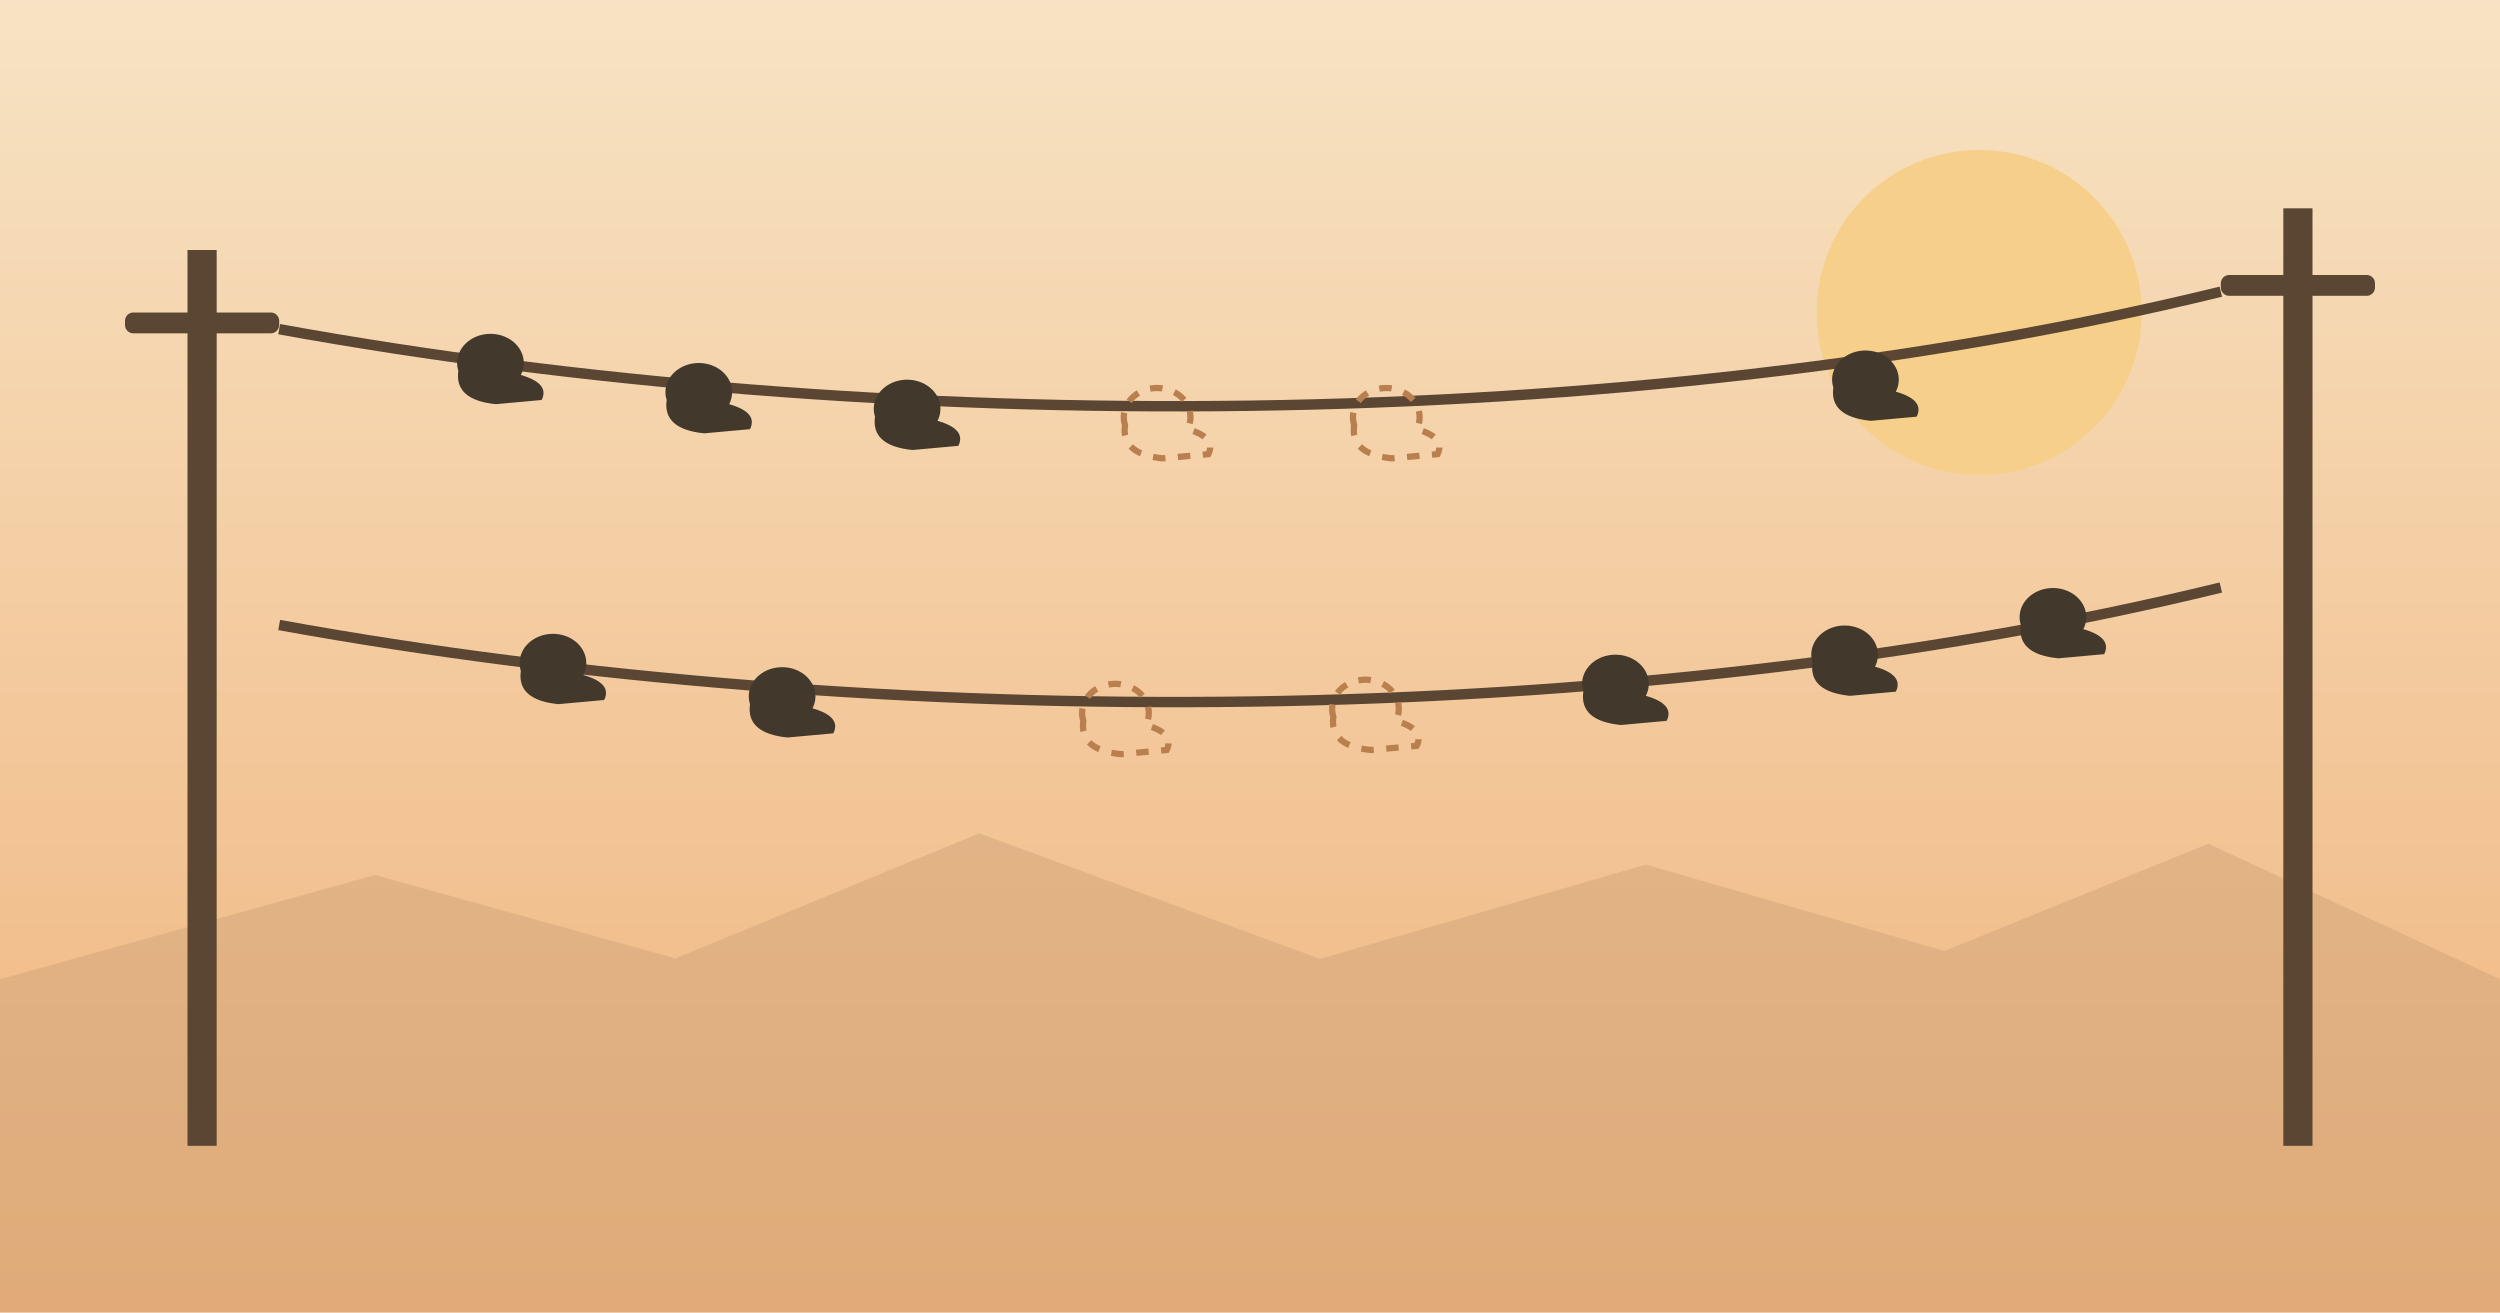
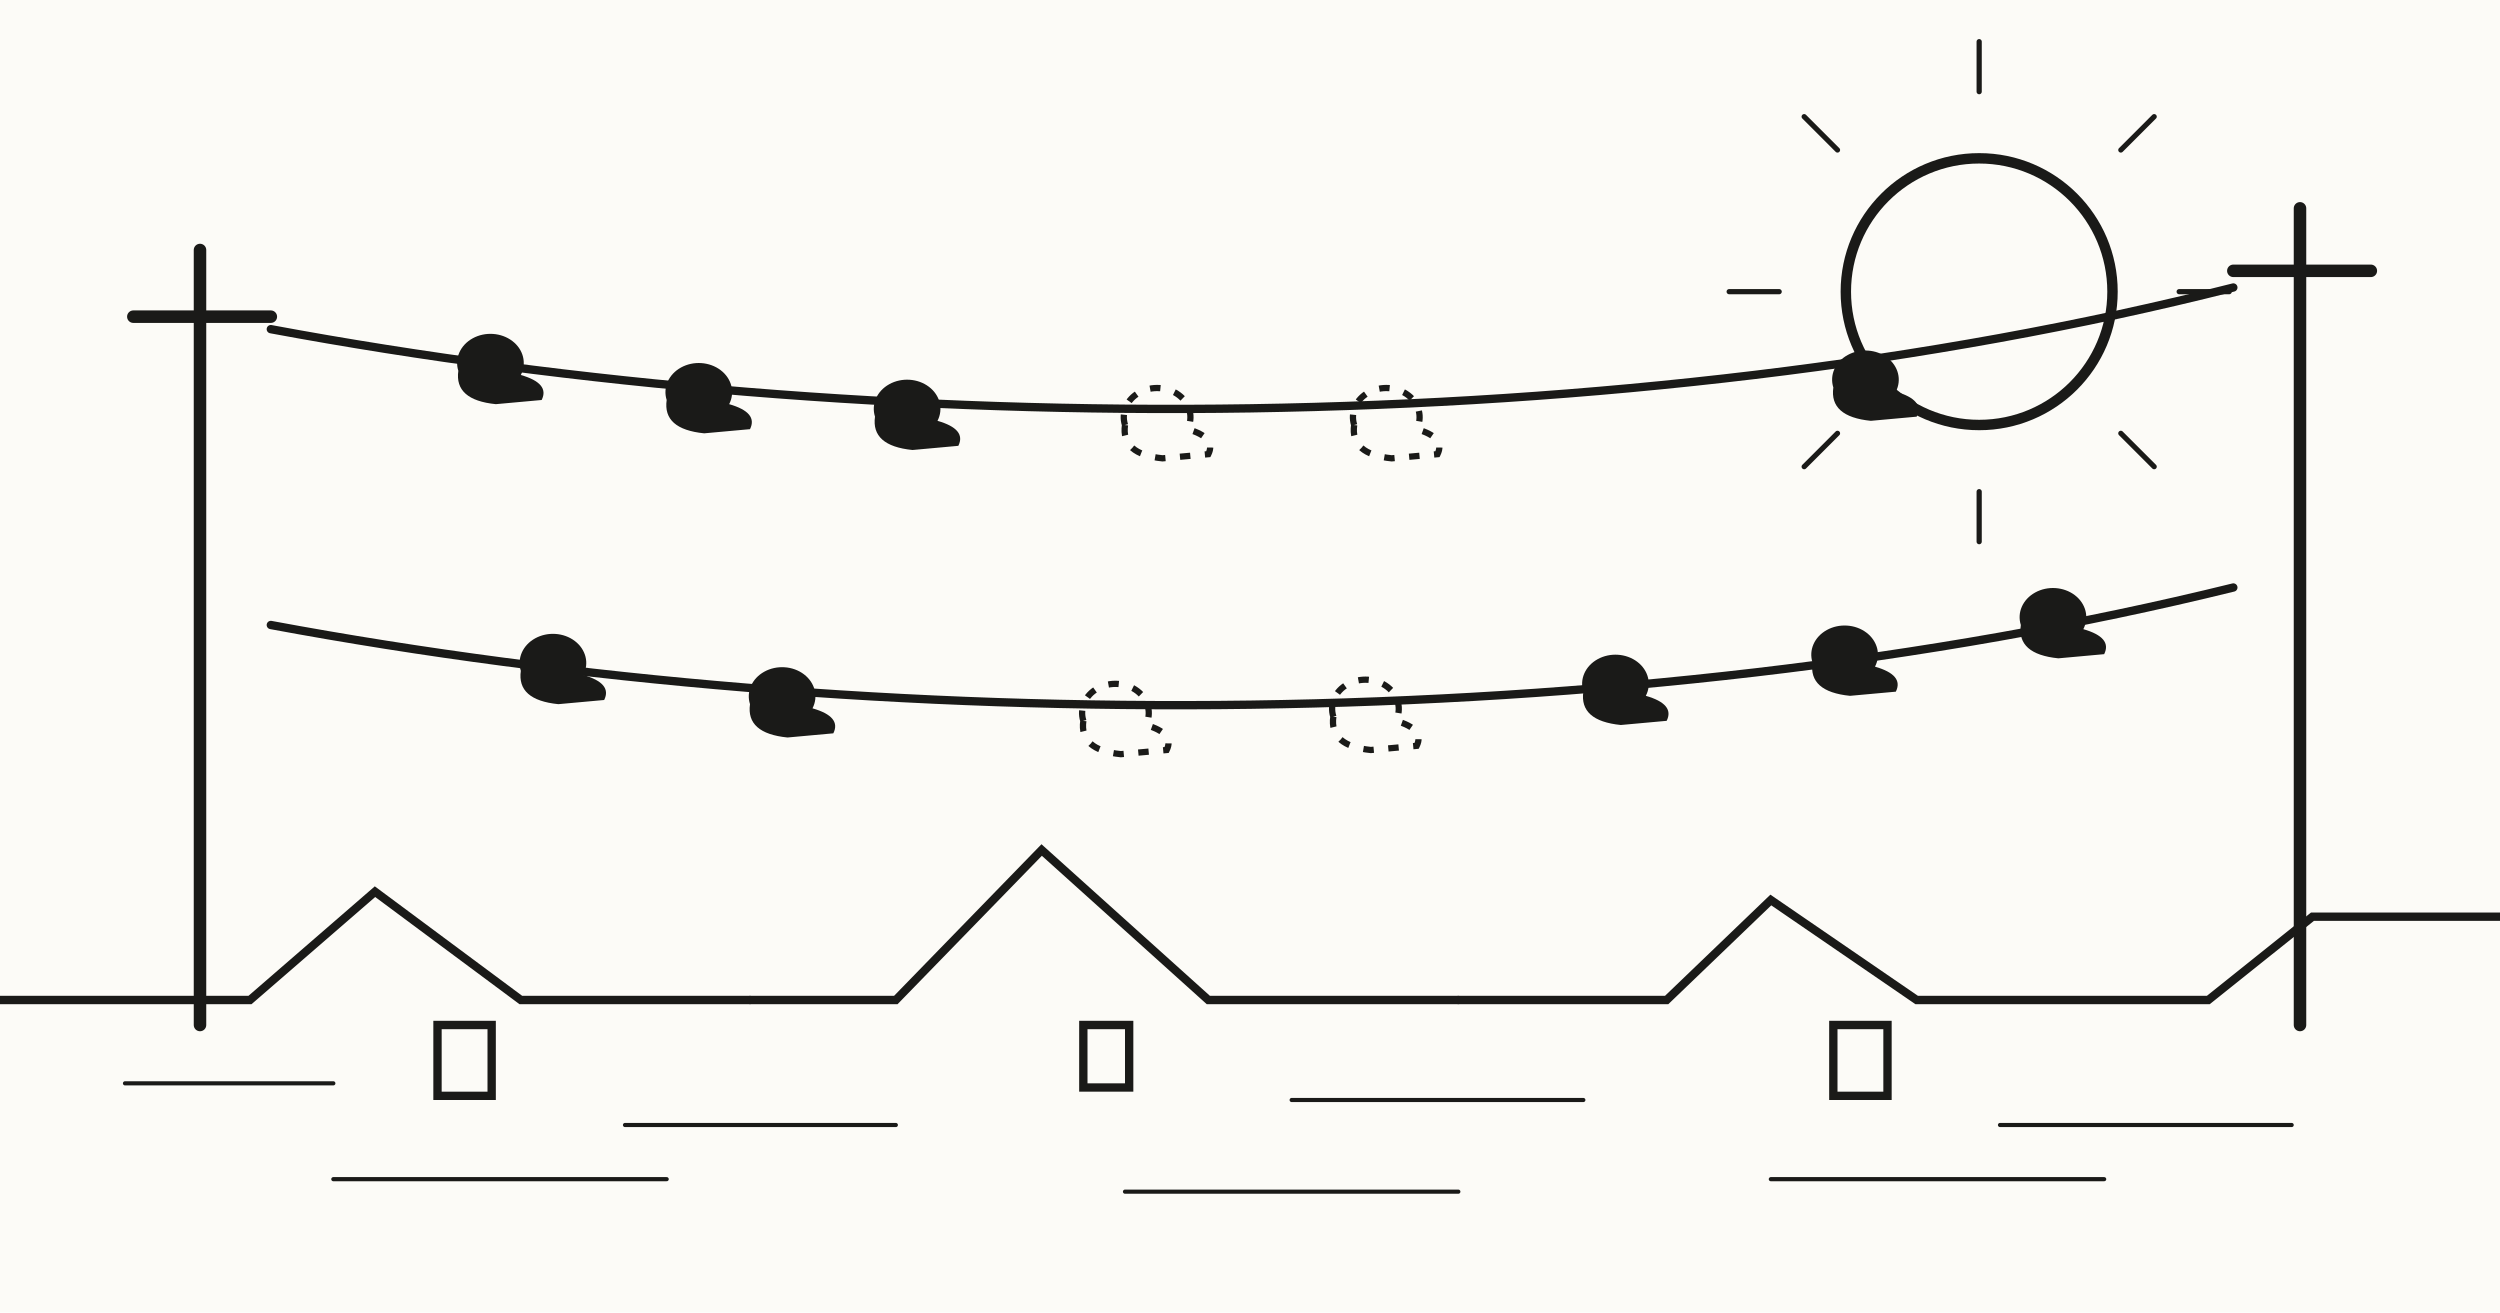
<svg xmlns="http://www.w3.org/2000/svg" viewBox="0 0 1200 630">
-   <defs>
-     <linearGradient id="dawn" x1="0" y1="0" x2="0" y2="1">
-       <stop offset="0" stop-color="#f7e3c3" />
-       <stop offset="1" stop-color="#f0b27a" />
-     </linearGradient>
-   </defs>
-   <rect width="1200" height="630" fill="url(#dawn)" />
-   <circle cx="950" cy="150" r="78" fill="#f6cf8a" />
-   <g fill="#cfa477" opacity="0.5">
-     <rect x="0" y="470" width="1200" height="160" />
-     <polygon points="0,470 180,420 360,470" />
-     <polygon points="300,470 470,400 660,470" />
-     <polygon points="600,470 790,415 980,470" />
-     <polygon points="900,470 1060,405 1200,470" />
+   <rect width="1200" height="630" fill="#fcfbf7" />
+   <g stroke="#1a1a18" fill="none" stroke-linecap="round">
+     <circle cx="950" cy="140" r="64" stroke-width="5" />
+     <g stroke-width="2.5">
+       <line x1="950" y1="44" x2="950" y2="20" />
+       <line x1="950" y1="236" x2="950" y2="260" />
+       <line x1="854" y1="140" x2="830" y2="140" />
+       <line x1="1046" y1="140" x2="1070" y2="140" />
+       <line x1="882" y1="72" x2="866" y2="56" />
+       <line x1="1018" y1="72" x2="1034" y2="56" />
+       <line x1="882" y1="208" x2="866" y2="224" />
+       <line x1="1018" y1="208" x2="1034" y2="224" />
+     </g>
+     <g stroke-width="4">
+       <polyline points="0,480 120,480 180,428 250,480 360,480" />
+       <polyline points="360,480 430,480 500,408 580,480 700,480" />
+       <polyline points="700,480 800,480 850,432 920,480 1060,480 1110,440 1200,440" />
+       <rect x="210" y="492" width="26" height="34" />
+       <rect x="520" y="492" width="22" height="30" />
+       <rect x="880" y="492" width="26" height="34" />
+     </g>
+     <g stroke-width="2">
+       <line x1="60" y1="520" x2="160" y2="520" />
+       <line x1="300" y1="540" x2="430" y2="540" />
+       <line x1="620" y1="528" x2="760" y2="528" />
+       <line x1="960" y1="540" x2="1100" y2="540" />
+       <line x1="160" y1="566" x2="320" y2="566" />
+       <line x1="540" y1="572" x2="700" y2="572" />
+       <line x1="850" y1="566" x2="1010" y2="566" />
+     </g>
+     <g stroke-width="6">
+       <line x1="96" y1="120" x2="96" y2="492" />
+       <line x1="64" y1="152" x2="130" y2="152" />
+       <line x1="1104" y1="100" x2="1104" y2="492" />
+       <line x1="1072" y1="130" x2="1138" y2="130" />
+     </g>
+     <path d="M130 158 C 420 212, 780 212, 1072 138" stroke-width="4" />
+     <path d="M130 300 C 420 354, 780 354, 1072 282" stroke-width="4" />
  </g>
-   <g fill="#5a4632">
-     <rect x="90" y="120" width="14" height="430" />
-     <rect x="60" y="150" width="74" height="10" rx="4" />
-     <rect x="1096" y="100" width="14" height="450" />
-     <rect x="1066" y="132" width="74" height="10" rx="4" />
-   </g>
-   <path d="M134 158 C 420 210, 780 210, 1066 140" fill="none" stroke="#5a4632" stroke-width="5" />
-   <path d="M134 300 C 420 352, 780 352, 1066 282" fill="none" stroke="#5a4632" stroke-width="5" />
-   <g fill="#42382c">
+   <g fill="#1a1a18">
    <path d="M220 178 a16 14 0 1 1 30 2 q14 4 10 12 l-22 2 q-20 -2 -18 -16z" />
    <path d="M320 192 a16 14 0 1 1 30 2 q14 4 10 12 l-22 2 q-20 -2 -18 -16z" />
    <path d="M420 200 a16 14 0 1 1 30 2 q14 4 10 12 l-22 2 q-20 -2 -18 -16z" />
    <path d="M880 186 a16 14 0 1 1 30 2 q14 4 10 12 l-22 2 q-20 -2 -18 -16z" />
    <path d="M250 322 a16 14 0 1 1 30 2 q14 4 10 12 l-22 2 q-20 -2 -18 -16z" />
    <path d="M360 338 a16 14 0 1 1 30 2 q14 4 10 12 l-22 2 q-20 -2 -18 -16z" />
    <path d="M760 332 a16 14 0 1 1 30 2 q14 4 10 12 l-22 2 q-20 -2 -18 -16z" />
    <path d="M870 318 a16 14 0 1 1 30 2 q14 4 10 12 l-22 2 q-20 -2 -18 -16z" />
    <path d="M970 300 a16 14 0 1 1 30 2 q14 4 10 12 l-22 2 q-20 -2 -18 -16z" />
  </g>
-   <g fill="none" stroke="#b97f4e" stroke-width="3" stroke-dasharray="6 6">
+   <g fill="none" stroke="#1a1a18" stroke-width="3" stroke-dasharray="5 7">
    <path d="M540 204 a16 14 0 1 1 30 2 q14 4 10 12 l-22 2 q-20 -2 -18 -16z" />
    <path d="M650 204 a16 14 0 1 1 30 2 q14 4 10 12 l-22 2 q-20 -2 -18 -16z" />
    <path d="M520 346 a16 14 0 1 1 30 2 q14 4 10 12 l-22 2 q-20 -2 -18 -16z" />
    <path d="M640 344 a16 14 0 1 1 30 2 q14 4 10 12 l-22 2 q-20 -2 -18 -16z" />
  </g>
</svg>
